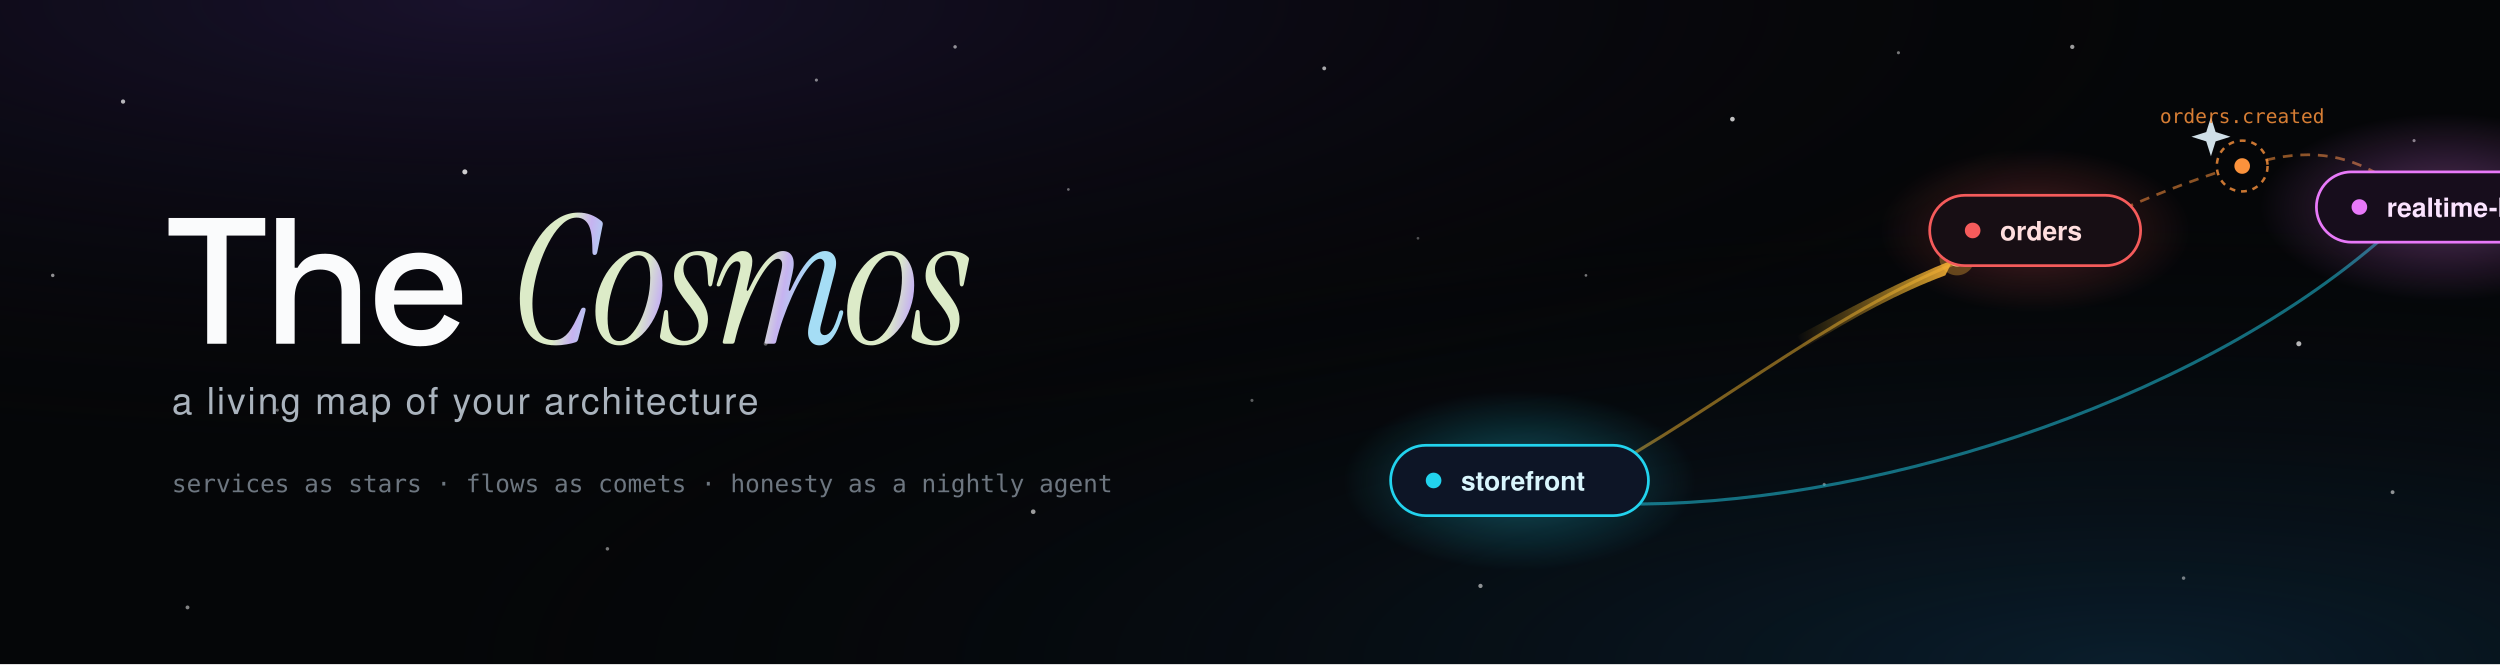
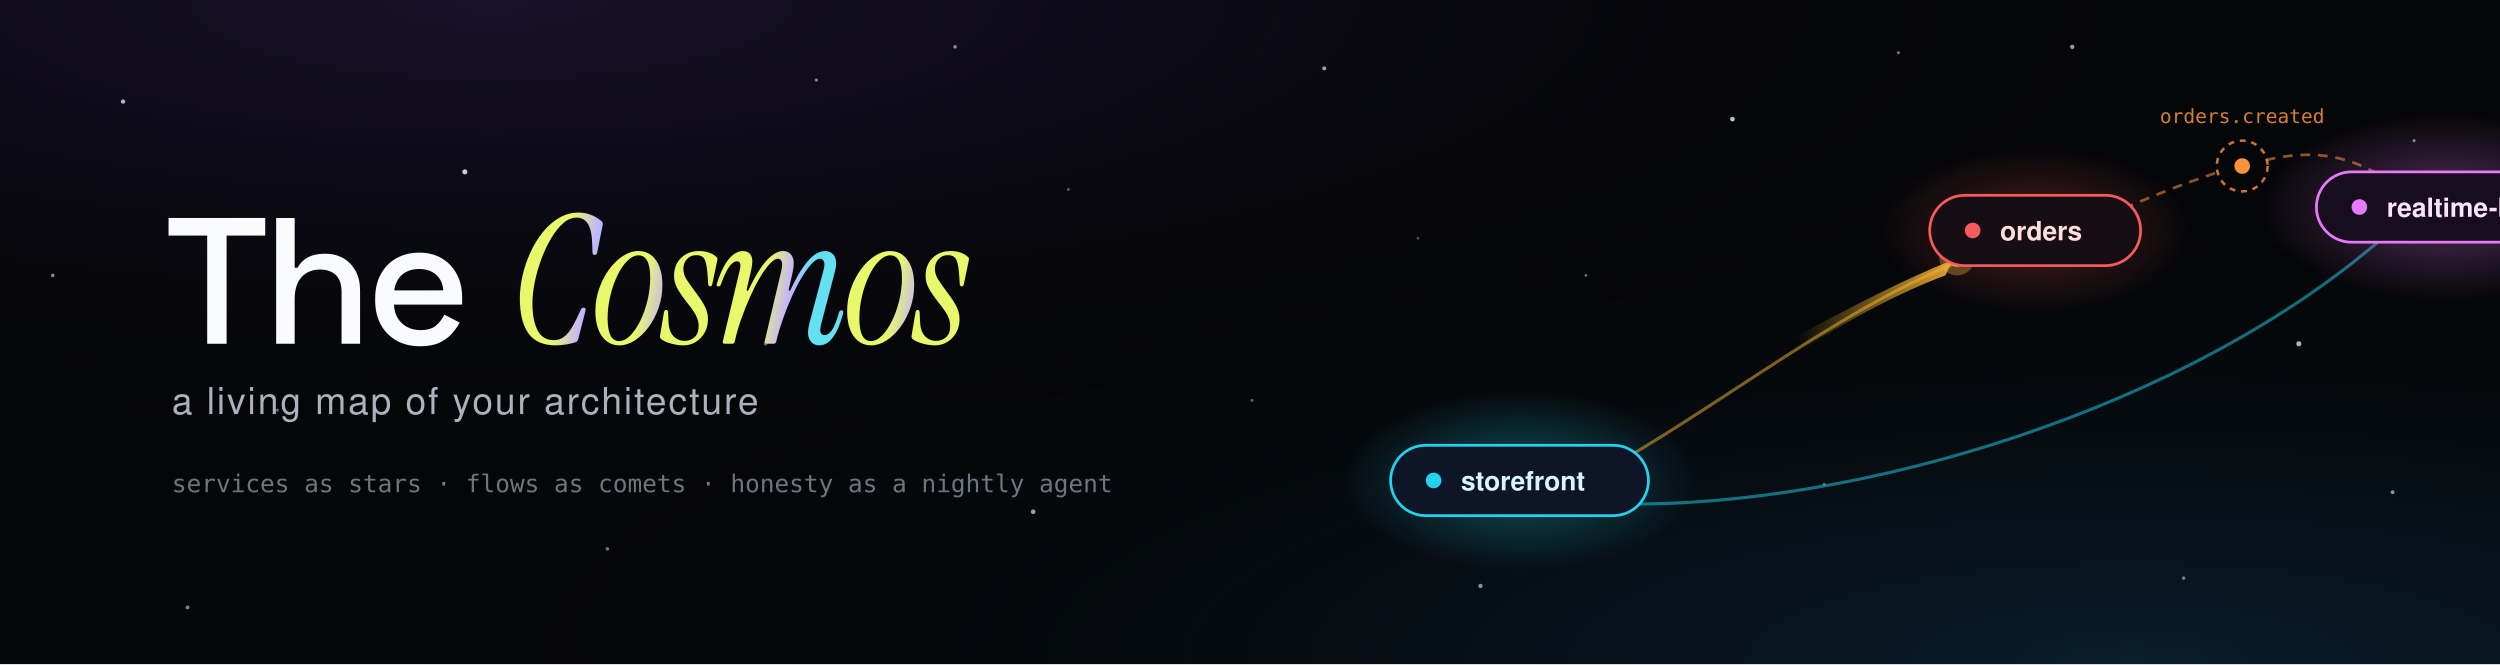
<svg xmlns="http://www.w3.org/2000/svg" viewBox="0 0 1280 340" font-family="-apple-system, 'Segoe UI', Helvetica, Arial, sans-serif">
  <defs>
    <radialGradient id="nebula1" cx="20%" cy="0%" r="70%">
      <stop offset="0%" stop-color="#1b1330" stop-opacity="0.9" />
      <stop offset="100%" stop-color="#050608" stop-opacity="0" />
    </radialGradient>
    <radialGradient id="nebula2" cx="85%" cy="100%" r="70%">
      <stop offset="0%" stop-color="#0a2030" stop-opacity="0.9" />
      <stop offset="100%" stop-color="#050608" stop-opacity="0" />
    </radialGradient>
    <radialGradient id="glow-cyan" cx="50%" cy="50%" r="50%">
      <stop offset="0%" stop-color="#22d3ee" stop-opacity="0.35" />
      <stop offset="100%" stop-color="#22d3ee" stop-opacity="0" />
    </radialGradient>
    <radialGradient id="glow-magenta" cx="50%" cy="50%" r="50%">
      <stop offset="0%" stop-color="#e879f9" stop-opacity="0.35" />
      <stop offset="100%" stop-color="#e879f9" stop-opacity="0" />
    </radialGradient>
    <radialGradient id="glow-red" cx="50%" cy="50%" r="50%">
      <stop offset="0%" stop-color="#f55b5b" stop-opacity="0.3" />
      <stop offset="100%" stop-color="#f55b5b" stop-opacity="0" />
    </radialGradient>
    <linearGradient id="comet-tail" x1="0%" y1="0%" x2="100%" y2="0%">
      <stop offset="0%" stop-color="#f5b731" stop-opacity="0" />
      <stop offset="100%" stop-color="#f5b731" stop-opacity="0.9" />
    </linearGradient>
    <linearGradient id="serifgrad" gradientUnits="userSpaceOnUse" x1="261" y1="176.0" x2="494" y2="136.0">
-       <stop offset="0%" stop-color="#dcebc8" />
-       <stop offset="45%" stop-color="#c6b3f0" />
-       <stop offset="100%" stop-color="#a5ddf5" />
+       <stop offset="0%" stop-color="#E8F86A" />
+       <stop offset="60%" stop-color="#C6B4FC" />
+       <stop offset="100%" stop-color="#64E0F3" />
    </linearGradient>
  </defs>
  <rect width="1280" height="340" fill="#050608" />
  <rect width="1280" height="340" fill="url(#nebula1)" />
  <rect width="1280" height="340" fill="url(#nebula2)" />
  <g fill="#ffffff">
    <circle cx="63" cy="52" r="1.1" opacity="0.7" />
    <circle cx="142" cy="210" r="0.8" opacity="0.4" />
    <circle cx="238" cy="88" r="1.3" opacity="0.8" />
    <circle cx="311" cy="281" r="0.9" opacity="0.45" />
    <circle cx="418" cy="41" r="0.8" opacity="0.5" />
    <circle cx="392" cy="176" r="1.0" opacity="0.35" />
    <circle cx="529" cy="262" r="1.2" opacity="0.6" />
    <circle cx="547" cy="97" r="0.7" opacity="0.4" />
    <circle cx="678" cy="35" r="1.0" opacity="0.65" />
    <circle cx="641" cy="205" r="0.8" opacity="0.35" />
    <circle cx="758" cy="300" r="1.1" opacity="0.55" />
    <circle cx="812" cy="141" r="0.7" opacity="0.45" />
    <circle cx="887" cy="61" r="1.2" opacity="0.75" />
    <circle cx="934" cy="248" r="0.8" opacity="0.4" />
    <circle cx="1013" cy="112" r="0.9" opacity="0.5" />
    <circle cx="1061" cy="24" r="1.1" opacity="0.6" />
    <circle cx="1118" cy="296" r="0.9" opacity="0.45" />
    <circle cx="1177" cy="176" r="1.3" opacity="0.7" />
    <circle cx="1236" cy="72" r="0.8" opacity="0.5" />
    <circle cx="96" cy="311" r="1.0" opacity="0.5" />
    <circle cx="205" cy="167" r="0.7" opacity="0.35" />
    <circle cx="489" cy="24" r="0.9" opacity="0.55" />
    <circle cx="726" cy="122" r="0.7" opacity="0.3" />
    <circle cx="972" cy="27" r="0.8" opacity="0.45" />
    <circle cx="1225" cy="252" r="1.0" opacity="0.55" />
    <circle cx="27" cy="141" r="0.9" opacity="0.55" />
  </g>
-   <path d="M 1132 60 l 2.4 7.6 7.6 2.4 -7.6 2.4 -2.4 7.6 -2.4 -7.6 -7.6 -2.4 7.6 -2.4 Z" fill="#e6f6ff" opacity="0.9" />
  <path id="edge-http" d="M 812 246 C 880 210, 950 150, 1020 128" fill="none" stroke="#f5b731" stroke-opacity="0.5" stroke-width="1.6" />
  <path d="M 1063 118 C 1090 105, 1112 96, 1136 88" fill="none" stroke="#fb923c" stroke-opacity="0.55" stroke-width="1.4" stroke-dasharray="5 4" />
  <path d="M 1160 82 C 1185 76, 1204 80, 1222 92" fill="none" stroke="#fb923c" stroke-opacity="0.55" stroke-width="1.4" stroke-dasharray="5 4" />
  <path d="M 1222 120 C 1120 210, 950 260, 830 258" fill="none" stroke="#22d3ee" stroke-opacity="0.5" stroke-width="1.6" />
  <g>
    <path d="M 920 172 C 950 156, 975 143, 1000 133 L 996 141 C 972 150, 950 162, 924 178 Z" fill="url(#comet-tail)" />
    <circle cx="1002" cy="132" r="4.5" fill="#ffe9b0" />
    <circle cx="1002" cy="132" r="9" fill="#f5b731" opacity="0.35" />
  </g>
  <g>
    <circle cx="1148" cy="85" r="13" fill="none" stroke="#fb923c" stroke-opacity="0.8" stroke-width="1.3" stroke-dasharray="3 3" />
    <circle cx="1148" cy="85" r="4" fill="#fb923c" />
    <text x="1148" y="63" text-anchor="middle" font-size="10" fill="#fb923c" opacity="0.85" font-family="ui-monospace, 'SF Mono', Menlo, monospace">orders.created</text>
  </g>
  <g>
    <ellipse cx="778" cy="246" rx="90" ry="46" fill="url(#glow-cyan)" />
    <rect x="712" y="228" width="132" height="36" rx="18" fill="#0d1526" stroke="#22d3ee" stroke-width="1.4" />
    <circle cx="734" cy="246" r="4" fill="#22d3ee" />
    <text x="748" y="251" font-size="13.5" font-weight="600" fill="#d9f6fd">storefront</text>
  </g>
  <g>
    <ellipse cx="1042" cy="118" rx="80" ry="42" fill="url(#glow-red)" />
    <rect x="988" y="100" width="108" height="36" rx="18" fill="#170e14" stroke="#f55b5b" stroke-width="1.4" />
    <circle cx="1010" cy="118" r="4" fill="#f55b5b" />
    <text x="1024" y="123" font-size="13.5" font-weight="600" fill="#ffdede">orders</text>
  </g>
  <g>
    <ellipse cx="1252" cy="106" rx="95" ry="48" fill="url(#glow-magenta)" />
    <rect x="1186" y="88" width="132" height="36" rx="18" fill="#170d1c" stroke="#e879f9" stroke-width="1.4" />
    <circle cx="1208" cy="106" r="4" fill="#e879f9" />
    <text x="1222" y="111" font-size="13.5" font-weight="600" fill="#fbe3ff">realtime-hub</text>
    <circle cx="1310" cy="94" r="7" fill="#170d1c" stroke="#e879f9" stroke-width="1.2" />
    <text x="1310" y="97.5" text-anchor="middle" font-size="10" font-weight="700" fill="#e879f9">+</text>
  </g>
  <g fill="#FAFBFC">
    <path transform="translate(84.0 176.0) scale(0.092 -0.092)" d="M240 0V602H25V700H563V602H348V0Z" />
    <path transform="translate(134.4 176.0) scale(0.092 -0.092)" d="M76 0V700H179V423H195Q205 442 223.5 460.0Q242 478 272.5 489.5Q303 501 350 501Q406 501 449.5 476.0Q493 451 518.0 405.5Q543 360 543 296V0H440V288Q440 352 408.0 382.5Q376 413 320 413Q256 413 217.5 371.0Q179 329 179 249V0Z" />
    <path transform="translate(187.3 176.0) scale(0.092 -0.092)" d="M302 -14Q227 -14 171.0 17.5Q115 49 83.5 106.5Q52 164 52 240V252Q52 329 83.0 386.5Q114 444 169.5 475.5Q225 507 298 507Q369 507 422.5 475.5Q476 444 506.0 388.0Q536 332 536 257V218H157Q159 153 200.5 114.5Q242 76 304 76Q362 76 391.5 102.0Q421 128 437 162L522 118Q508 90 481.5 59.0Q455 28 412.0 7.0Q369 -14 302 -14ZM158 297H431Q427 353 391.0 384.5Q355 416 297 416Q239 416 202.5 384.5Q166 353 158 297Z" />
  </g>
  <g fill="url(#serifgrad)">
    <path transform="translate(261.1 176.0) scale(0.092 -0.092)" d="M256 -9Q150 -9 102.5 58.0Q55 125 55 252Q55 313 70.0 379.0Q85 445 113.5 507.5Q142 570 182.0 620.0Q222 670 272.5 700.0Q323 730 382 730Q452 730 509 683Q519 675 516 661L486 510Q483 494 471 494Q459 494 459 510L458 549Q456 632 434.0 667.0Q412 702 371 702Q332 702 296.0 670.5Q260 639 229.0 586.5Q198 534 174.5 470.5Q151 407 138.0 343.0Q125 279 125 224Q125 134 152.5 77.0Q180 20 244 20Q282 20 311.5 47.5Q341 75 372 142L394 189Q399 201 409 201Q425 201 420 182L380 26Q376 11 364 8Q347 2 315.0 -3.5Q283 -9 256 -9Z" />
    <path transform="translate(303.0 176.0) scale(0.092 -0.092)" d="M154 -9Q92 -9 56.0 42.5Q20 94 20 182Q20 247 41.0 307.0Q62 367 96.5 414.0Q131 461 173.5 488.5Q216 516 259 516Q321 516 357.0 465.0Q393 414 393 325Q393 260 372.0 200.0Q351 140 316.5 93.0Q282 46 239.5 18.5Q197 -9 154 -9ZM152 15Q184 15 214.5 46.0Q245 77 270.0 128.0Q295 179 310.0 241.5Q325 304 325 367Q325 492 260 492Q229 492 198.0 461.5Q167 431 142.5 380.0Q118 329 103.0 266.5Q88 204 88 141Q88 15 152 15Z" />
    <path transform="translate(339.3 176.0) scale(0.092 -0.092)" d="M116 -9Q83 -9 46.5 1.0Q10 11 -9 26Q-16 32 -15 44L7 175Q9 188 19 188Q30 188 30 174L32 126Q34 69 59.5 42.5Q85 16 122 16Q154 16 177.0 36.5Q200 57 200 97Q200 120 193.0 139.5Q186 159 171.0 181.5Q156 204 130 236Q96 280 79.5 311.5Q63 343 63 377Q63 440 102.5 478.0Q142 516 203 516Q230 516 255.5 508.0Q281 500 298 484Q307 477 304 466L276 332Q273 319 264 319Q255 319 253 333L250 381Q246 441 234.5 467.0Q223 493 187 493Q155 493 135.0 471.0Q115 449 115 418Q115 385 133.0 357.5Q151 330 182 288Q223 234 237.5 202.0Q252 170 252 137Q252 95 233.5 62.0Q215 29 184.0 10.0Q153 -9 116 -9Z" />
    <path transform="translate(365.2 176.0) scale(0.092 -0.092)" d="M591 -9Q555 -9 537.0 21.0Q519 51 535 114L612 404Q623 443 615.5 458.0Q608 473 594 473Q574 473 548.0 445.5Q522 418 493.5 371.0Q465 324 438.0 264.0Q411 204 388.0 139.0Q365 74 350 11Q347 0 336 0H297Q283 0 286 13L378 404Q387 443 380.5 458.0Q374 473 360 473Q341 473 315.0 445.5Q289 418 261.0 371.0Q233 324 206.0 264.0Q179 204 156.0 139.0Q133 74 119 11Q116 0 105 0H64Q50 0 53 13L148 412Q153 434 149.5 446.5Q146 459 131 459Q113 459 91.5 432.5Q70 406 43 332Q39 319 29 319Q14 319 21 337Q43 406 67.5 445.0Q92 484 117.0 500.0Q142 516 163 516Q196 516 210.0 491.5Q224 467 211 411L186 303Q185 296 189.0 295.0Q193 294 196 300Q254 420 301.0 468.0Q348 516 387 516Q424 516 439.5 486.0Q455 456 441 394L420 303Q419 296 423.0 295.0Q427 294 430 300Q468 381 501.5 428.5Q535 476 565.0 496.0Q595 516 621 516Q658 516 675.0 486.0Q692 456 675 394L599 104Q592 76 598.0 62.0Q604 48 620 48Q640 48 659.5 74.5Q679 101 700 175Q703 186 713 186Q721 186 722.5 180.0Q724 174 722 166Q703 98 681.0 59.5Q659 21 636.5 6.0Q614 -9 591 -9Z" />
    <path transform="translate(431.9 176.0) scale(0.092 -0.092)" d="M154 -9Q92 -9 56.0 42.5Q20 94 20 182Q20 247 41.0 307.0Q62 367 96.5 414.0Q131 461 173.5 488.5Q216 516 259 516Q321 516 357.0 465.0Q393 414 393 325Q393 260 372.0 200.0Q351 140 316.5 93.0Q282 46 239.5 18.5Q197 -9 154 -9ZM152 15Q184 15 214.5 46.0Q245 77 270.0 128.0Q295 179 310.0 241.5Q325 304 325 367Q325 492 260 492Q229 492 198.0 461.5Q167 431 142.5 380.0Q118 329 103.0 266.5Q88 204 88 141Q88 15 152 15Z" />
    <path transform="translate(468.1 176.0) scale(0.092 -0.092)" d="M116 -9Q83 -9 46.5 1.0Q10 11 -9 26Q-16 32 -15 44L7 175Q9 188 19 188Q30 188 30 174L32 126Q34 69 59.5 42.5Q85 16 122 16Q154 16 177.0 36.5Q200 57 200 97Q200 120 193.0 139.5Q186 159 171.0 181.5Q156 204 130 236Q96 280 79.5 311.5Q63 343 63 377Q63 440 102.5 478.0Q142 516 203 516Q230 516 255.5 508.0Q281 500 298 484Q307 477 304 466L276 332Q273 319 264 319Q255 319 253 333L250 381Q246 441 234.5 467.0Q223 493 187 493Q155 493 135.0 471.0Q115 449 115 418Q115 385 133.0 357.5Q151 330 182 288Q223 234 237.5 202.0Q252 170 252 137Q252 95 233.5 62.0Q215 29 184.0 10.0Q153 -9 116 -9Z" />
  </g>
  <text x="88" y="212" font-size="19" fill="#aab3bd" letter-spacing="1">a living map of your architecture</text>
  <g font-size="12.5" fill="#6d7680" font-family="ui-monospace, 'SF Mono', Menlo, monospace">
    <text x="88" y="252">services as stars · flows as comets · honesty as a nightly agent</text>
  </g>
</svg>
